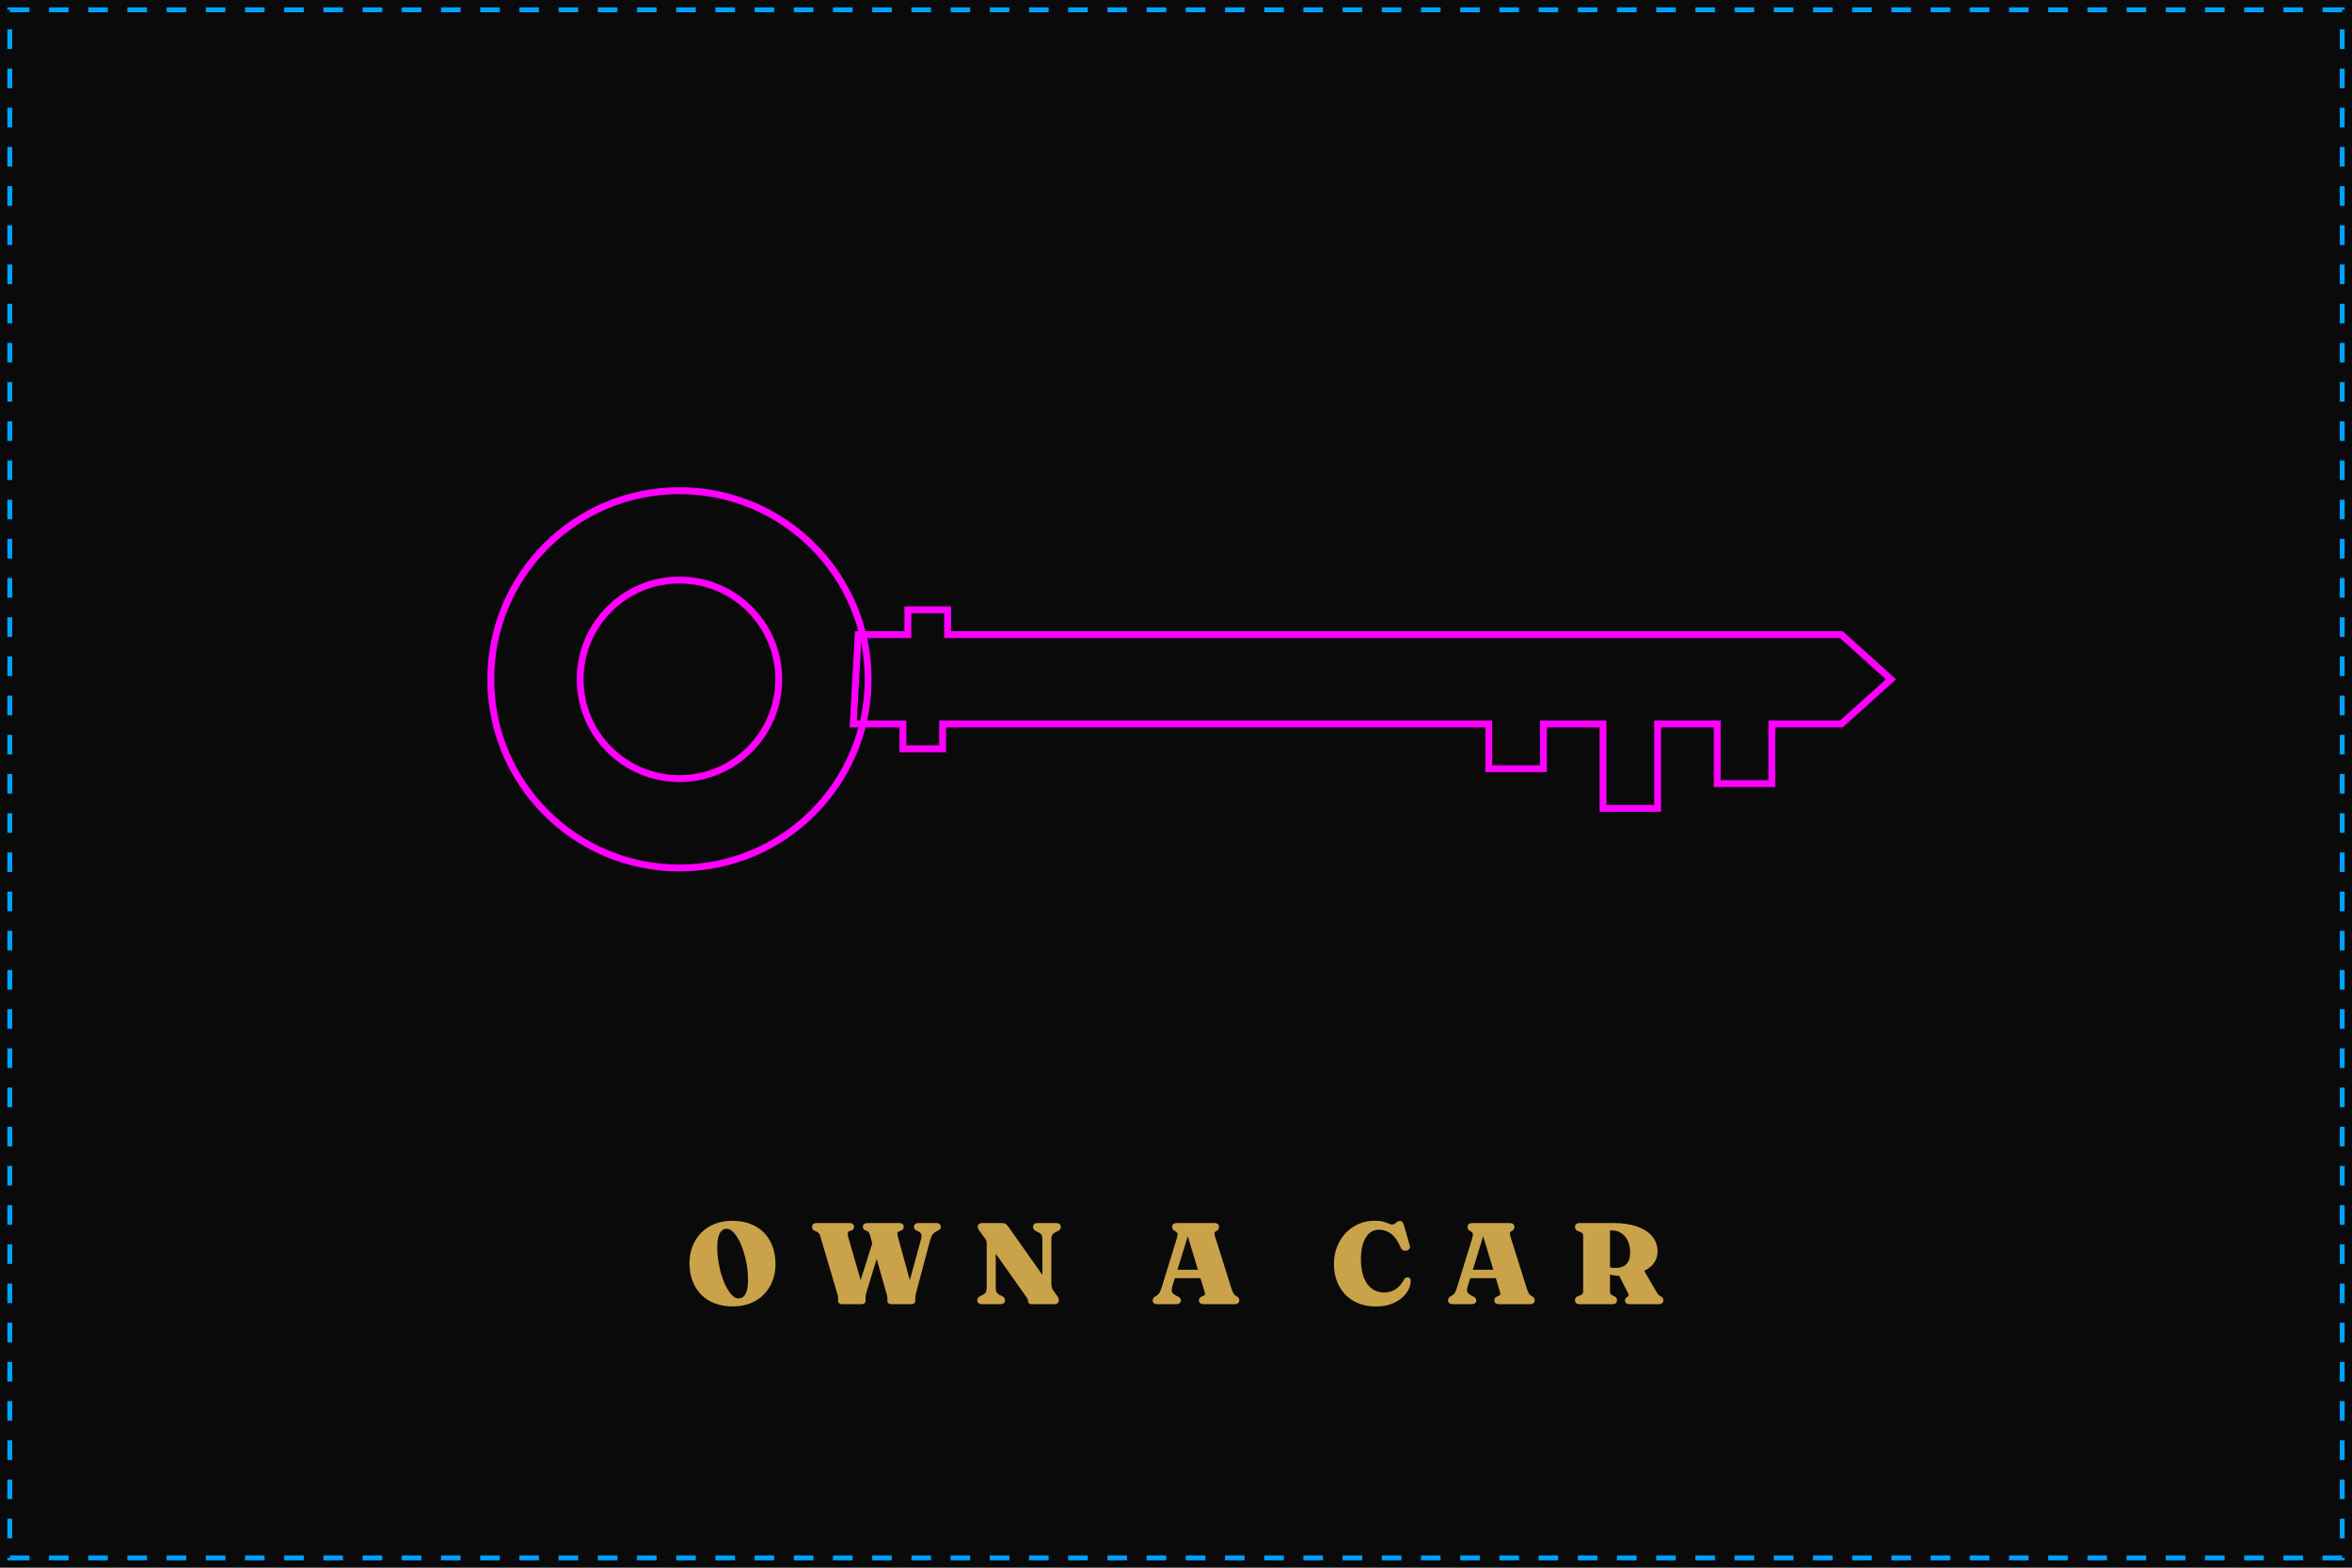
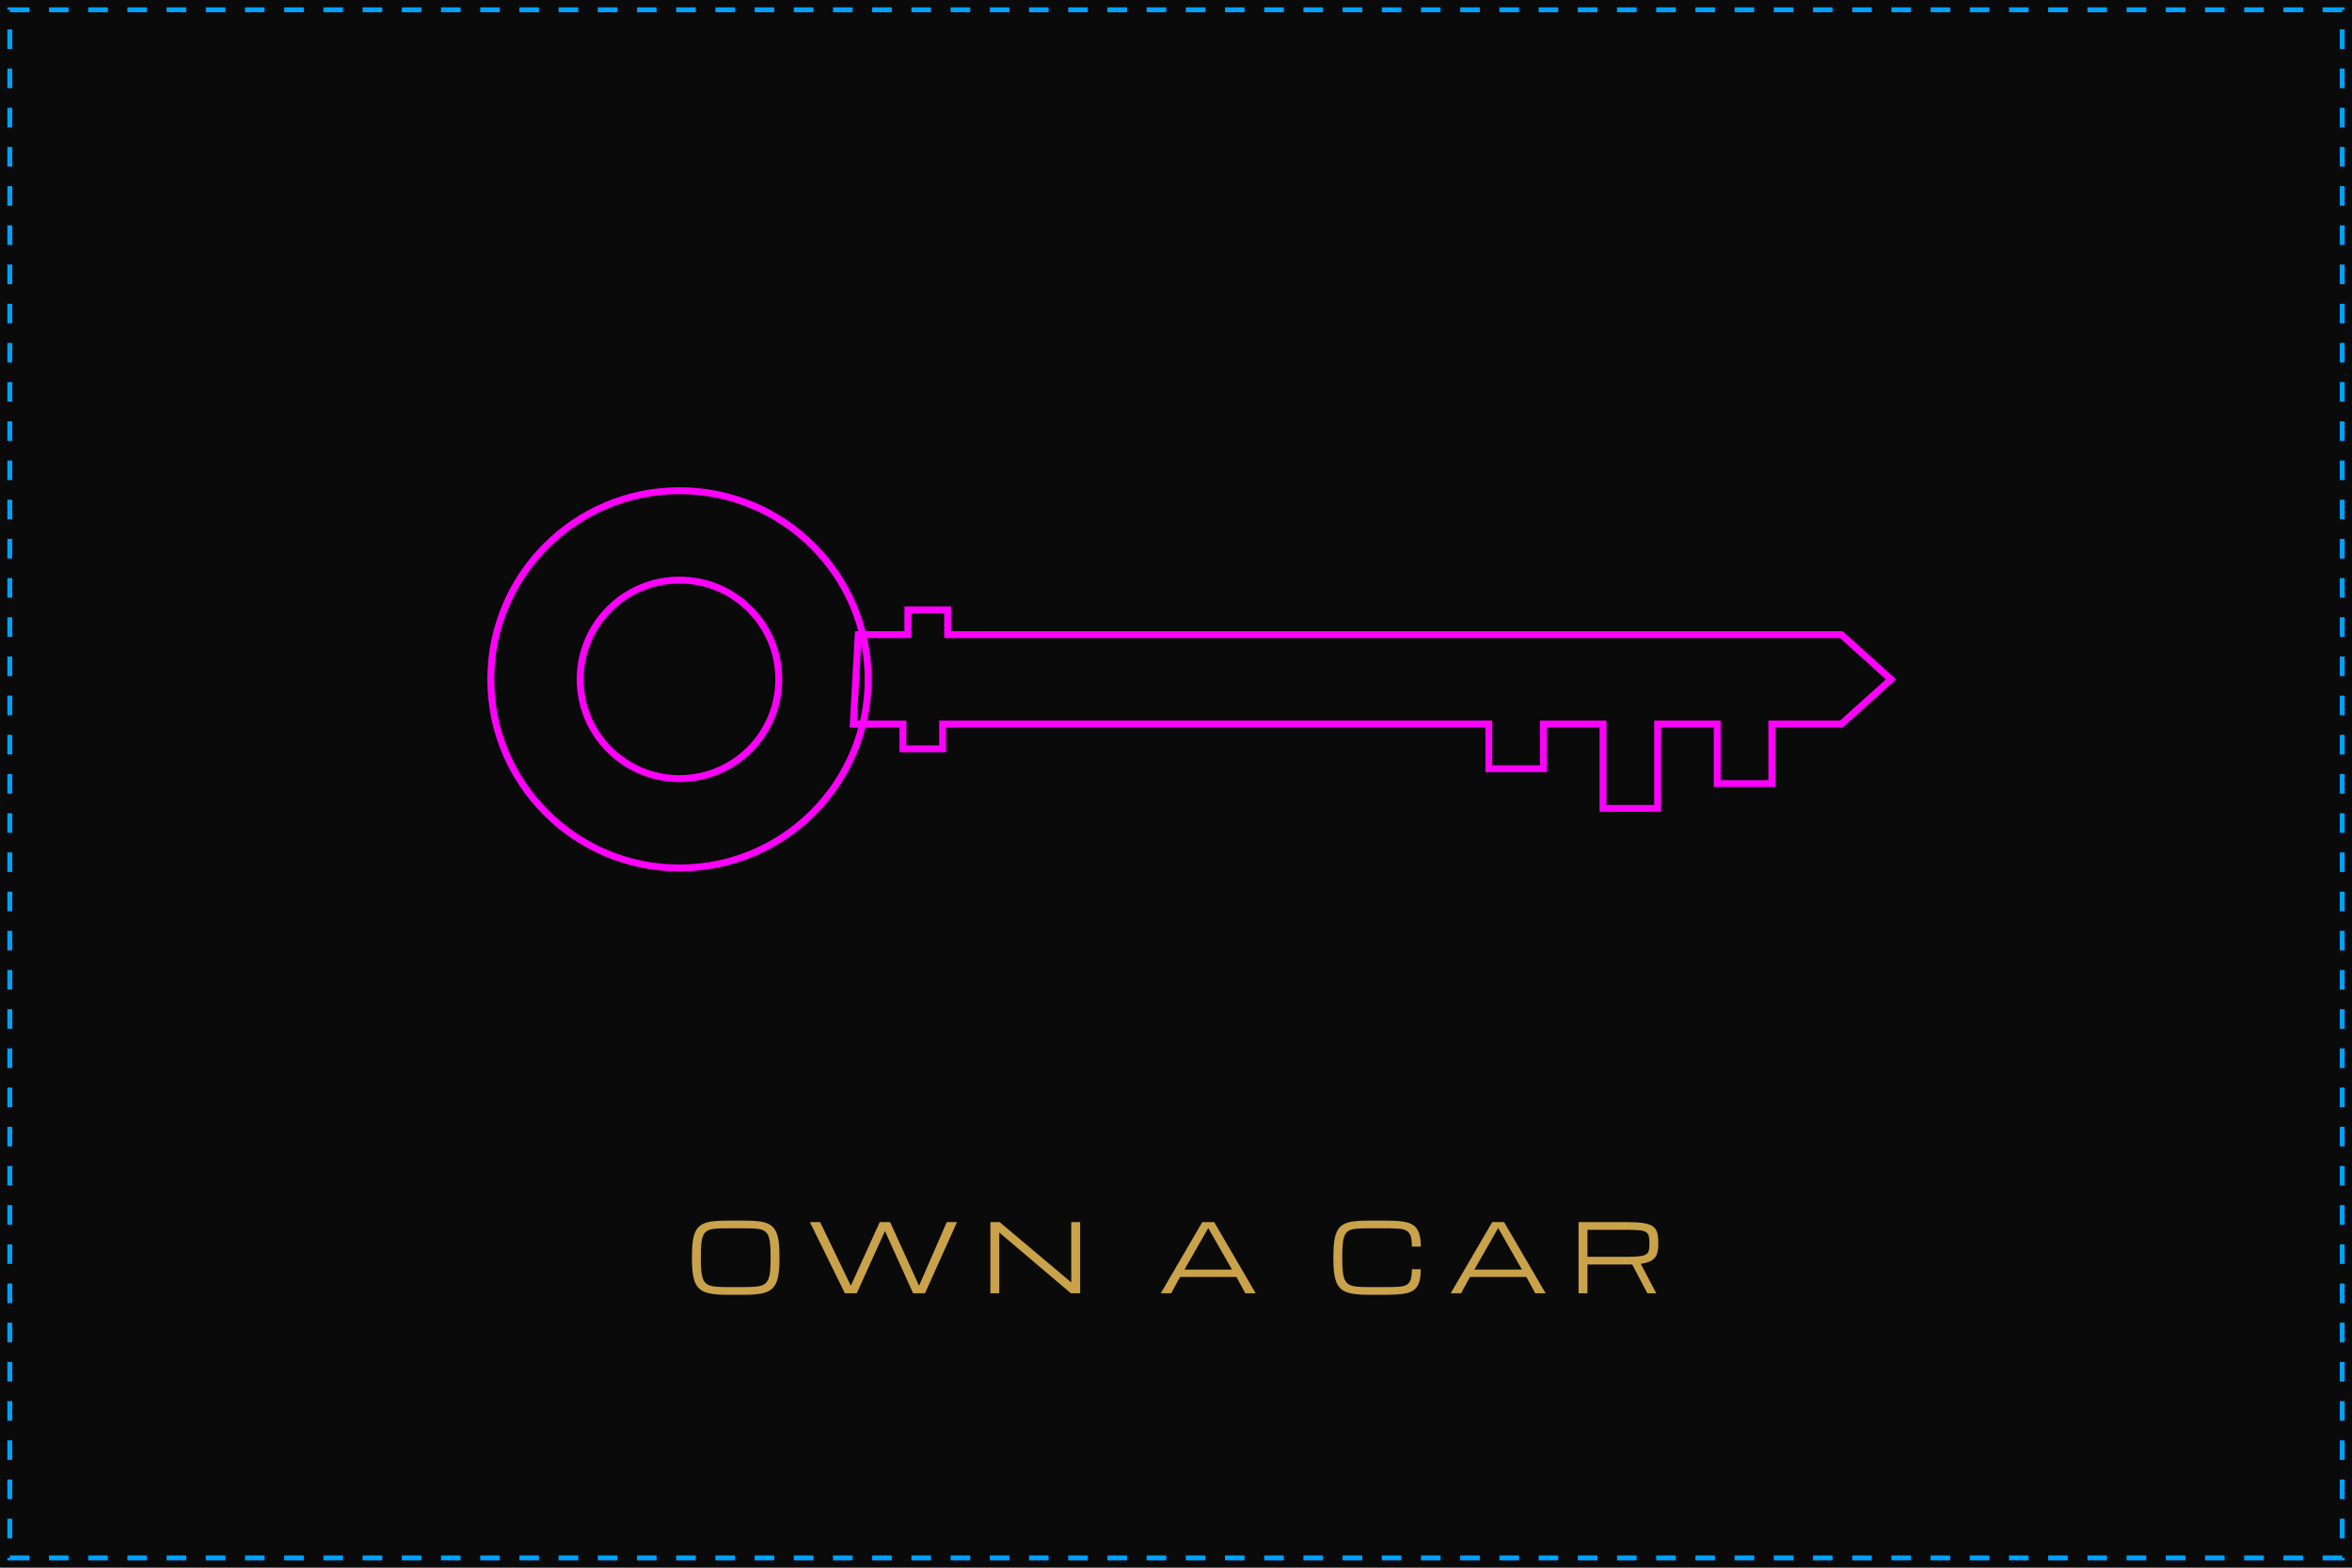
<svg xmlns="http://www.w3.org/2000/svg" width="120mm" height="80mm" viewBox="0 0 120 80">
  <rect width="120" height="80" fill="#0a0a0a" />
  <g transform="translate(22.00 22.00) rotate(0) scale(0.25333)" fill="none" stroke="#ff00ff" stroke-width="1.38">
    <path fill-rule="evenodd" d="M50 12a38 38 0 1 1 0 76a38 38 0 1 1 0-76zm0 18a20 20 0 1 0 0 40a20 20 0 1 0 0-40z" />
    <path d="M86 41h10v-5h8v5h180l10 9l-10 9h-14v12h-11v-12h-12v17h-11v-17h-12v9h-11v-9h-110v5h-8v-5h-10z" />
  </g>
-   <g transform="translate(35.00 62.00) scale(0.002956)" fill="#c9a24a">
-     <path transform="translate(0 140)" d="M797 -39Q972 -39 1110.5 14.0Q1249 67 1346.0 166.0Q1443 265 1494.0 402.5Q1545 540 1545 709Q1545 862 1494.5 995.0Q1444 1128 1348.0 1228.0Q1252 1328 1115.5 1383.5Q979 1439 809 1439Q635 1439 496.5 1386.0Q358 1333 260.5 1234.0Q163 1135 111.5 997.5Q60 860 60 691Q60 538 111.0 405.0Q162 272 258.0 172.0Q354 72 490.5 16.5Q627 -39 797 -39ZM1070 984Q1070 850 1048.5 721.0Q1027 592 990.0 479.5Q953 367 906.0 281.5Q859 196 807.0 147.5Q755 99 704 99Q650 99 613.5 135.0Q577 171 558.5 241.0Q540 311 540 415Q540 550 561.5 679.0Q583 808 620.0 920.5Q657 1033 704.0 1118.5Q751 1204 802.5 1252.5Q854 1301 906 1301Q961 1301 997.0 1265.0Q1033 1229 1051.5 1159.0Q1070 1089 1070 984ZM3227.0 311 3380.0 333 3119.0 1179Q3109.0 1207 3104.5 1233.0Q3100.0 1259 3100.0 1295V1336Q3100.0 1368 3081.5 1384.0Q3063.0 1400 3037.0 1400H2688.0Q2661.0 1400 2643.0 1384.0Q2625.0 1368 2625.0 1336V1295Q2625.0 1275 2622.0 1260.0Q2619.0 1245 2609.0 1211L2317.0 225Q2307.0 190 2293.0 174.0Q2279.0 158 2253.0 147L2216.0 132Q2195.0 123 2185.5 105.0Q2176.0 87 2176.0 65Q2176.0 35 2196.0 17.5Q2216.0 0 2258.0 0H2818.0Q2860.0 0 2880.0 17.5Q2900.0 35 2900.0 65Q2900.0 111 2857.0 127L2823.0 138Q2799.0 146 2793.5 172.5Q2788.0 199 2800.0 243L3070.0 1176L2923.0 1278ZM3936.0 66Q3936.0 35 3956.5 17.5Q3977.0 0 4019.0 0H4315.0Q4358.0 0 4378.0 17.5Q4398.0 35 4398.0 66Q4398.0 89 4387.0 103.0Q4376.0 117 4348.0 131L4320.0 145Q4282.0 164 4256.5 197.5Q4231.0 231 4213.0 298L3978.0 1179Q3966.0 1222 3962.0 1244.5Q3958.0 1267 3958.0 1295V1336Q3958.0 1368 3940.0 1384.0Q3922.0 1400 3896.0 1400H3538.0Q3512.0 1400 3494.0 1384.0Q3476.0 1368 3476.0 1336V1295Q3476.0 1278 3473.0 1262.5Q3470.0 1247 3459.0 1211L3180.0 225Q3166.0 177 3156.5 162.5Q3147.0 148 3130.0 141L3095.0 126Q3073.0 116 3063.0 102.0Q3053.0 88 3053.0 66Q3053.0 35 3073.5 17.5Q3094.0 0 3136.0 0H3676.0Q3718.0 0 3738.0 17.5Q3758.0 35 3758.0 66Q3758.0 90 3746.5 105.5Q3735.0 121 3710.0 131L3681.0 141Q3657.0 149 3651.0 170.5Q3645.0 192 3659.0 244L3917.0 1180L3783.0 1278L4057.0 278Q4071.0 228 4059.0 193.5Q4047.0 159 4000.0 138L3976.0 127Q3955.0 117 3945.5 102.5Q3936.0 88 3936.0 66ZM5507.0 1334Q5507.0 1364 5487.0 1381.5Q5467.0 1399 5424.0 1400H5111.0Q5069.0 1399 5048.0 1381.5Q5027.0 1364 5027.0 1334Q5027.0 1283 5084.0 1258L5106.0 1248Q5152.0 1227 5171.0 1199.5Q5190.0 1172 5190.0 1114V363Q5190.0 326 5183.5 305.5Q5177.0 285 5151.0 252L5074.0 147Q5052.0 117 5043.5 99.5Q5035.0 82 5035.0 63Q5035.0 33 5055.5 16.5Q5076.0 0 5109.0 0H5450.0Q5489.0 0 5514.0 13.0Q5539.0 26 5564.0 63L6210.0 978L6151.0 1152V286Q6151.0 230 6134.0 202.0Q6117.0 174 6067.0 152L6046.0 142Q5989.0 114 5989.0 66Q5989.0 35 6009.5 17.5Q6030.0 0 6072.0 0H6385.0Q6428.0 0 6448.5 17.5Q6469.0 35 6469.0 66Q6469.0 116 6412.0 142L6390.0 152Q6345.0 172 6325.5 199.5Q6306.0 227 6306.0 286V1036Q6306.0 1075 6312.5 1105.5Q6319.0 1136 6337.0 1160L6399.0 1247Q6425.0 1280 6430.0 1297.5Q6435.0 1315 6435.0 1334Q6435.0 1364 6414.5 1382.0Q6394.0 1400 6360.0 1400H5968.0Q5904.0 1400 5904.0 1348Q5904.0 1330 5896.5 1313.0Q5889.0 1296 5856.0 1250L5206.0 331L5346.0 244V1115Q5346.0 1169 5363.0 1197.0Q5380.0 1225 5430.0 1248L5451.0 1258Q5507.0 1284 5507.0 1334ZM8383.0 806H8964.0L8965.0 951H8381.0ZM8542.0 1334Q8542.0 1364 8522.0 1382.0Q8502.0 1400 8459.0 1400H8138.0Q8096.0 1400 8075.5 1382.0Q8055.0 1364 8055.0 1334Q8055.0 1312 8065.0 1297.0Q8075.0 1282 8099.0 1267L8120.0 1254Q8153.0 1234 8172.0 1204.0Q8191.0 1174 8213.0 1101L8470.0 270Q8488.0 211 8483.0 184.0Q8478.0 157 8442.0 140Q8414.0 126 8402.5 108.5Q8391.0 91 8391.0 66Q8391.0 35 8412.0 17.5Q8433.0 0 8476.0 0H9116.0Q9159.0 0 9179.5 17.5Q9200.0 35 9200.0 66Q9200.0 93 9187.5 110.0Q9175.0 127 9152.0 138Q9127.0 150 9122.5 170.0Q9118.0 190 9132.0 234L9410.0 1115Q9431.0 1181 9448.0 1212.0Q9465.0 1243 9492.0 1256Q9527.0 1274 9538.5 1290.5Q9550.0 1307 9550.0 1334Q9550.0 1364 9529.5 1382.0Q9509.0 1400 9466.0 1400H8937.0Q8893.0 1400 8873.0 1382.0Q8853.0 1364 8853.0 1334Q8853.0 1309 8865.5 1294.0Q8878.0 1279 8904.0 1267L8936.0 1252Q8962.0 1240 8958.5 1220.0Q8955.0 1200 8941.0 1154L8645.0 175L8687.0 144L8399.0 1076Q8383.0 1127 8383.0 1158.5Q8383.0 1190 8402.5 1211.5Q8422.0 1233 8465.0 1255L8492.0 1269Q8515.0 1281 8528.5 1295.0Q8542.0 1309 8542.0 1334ZM12508.0 997Q12508.0 1077 12466.5 1155.5Q12425.0 1234 12347.0 1298.5Q12269.0 1363 12159.0 1401.5Q12049.0 1440 11912.0 1440Q11688.0 1440 11525.0 1346.5Q11362.0 1253 11273.0 1087.5Q11184.0 922 11184.0 707Q11184.0 546 11237.0 410.0Q11290.0 274 11385.5 173.0Q11481.0 72 11608.5 16.0Q11736.0 -40 11884.0 -40Q11977.0 -40 12035.0 -24.0Q12093.0 -8 12128.0 9.0Q12163.0 26 12187.0 26Q12216.0 26 12235.0 10.0Q12254.0 -6 12273.5 -21.0Q12293.0 -36 12323.0 -36Q12347.0 -36 12363.0 -20.0Q12379.0 -4 12390.0 33L12493.0 389Q12502.0 420 12485.5 444.0Q12469.0 468 12439.0 476Q12406.0 483 12378.5 471.0Q12351.0 459 12336.0 424Q12285.0 303 12223.5 236.0Q12162.0 169 12095.5 142.0Q12029.0 115 11960.0 115Q11887.0 115 11829.5 150.0Q11772.0 185 11732.0 251.5Q11692.0 318 11670.5 411.5Q11649.0 505 11649.0 623Q11649.0 815 11700.0 943.0Q11751.0 1071 11842.0 1135.0Q11933.0 1199 12052.0 1199Q12156.0 1199 12243.5 1144.5Q12331.0 1090 12387.0 985Q12404.0 953 12423.5 943.5Q12443.0 934 12466.0 938Q12489.0 942 12498.5 957.5Q12508.0 973 12508.0 997ZM13481.0 806H14062.0L14063.0 951H13479.0ZM13640.0 1334Q13640.0 1364 13620.0 1382.0Q13600.0 1400 13557.0 1400H13236.0Q13194.0 1400 13173.5 1382.0Q13153.0 1364 13153.0 1334Q13153.0 1312 13163.0 1297.0Q13173.0 1282 13197.0 1267L13218.0 1254Q13251.0 1234 13270.0 1204.0Q13289.0 1174 13311.0 1101L13568.0 270Q13586.0 211 13581.0 184.0Q13576.0 157 13540.0 140Q13512.0 126 13500.5 108.5Q13489.0 91 13489.0 66Q13489.0 35 13510.0 17.5Q13531.0 0 13574.0 0H14214.0Q14257.0 0 14277.5 17.5Q14298.0 35 14298.0 66Q14298.0 93 14285.5 110.0Q14273.0 127 14250.0 138Q14225.0 150 14220.5 170.0Q14216.0 190 14230.0 234L14508.0 1115Q14529.0 1181 14546.0 1212.0Q14563.0 1243 14590.0 1256Q14625.0 1274 14636.5 1290.5Q14648.0 1307 14648.0 1334Q14648.0 1364 14627.5 1382.0Q14607.0 1400 14564.0 1400H14035.0Q13991.0 1400 13971.0 1382.0Q13951.0 1364 13951.0 1334Q13951.0 1309 13963.5 1294.0Q13976.0 1279 14002.0 1267L14034.0 1252Q14060.0 1240 14056.5 1220.0Q14053.0 1200 14039.0 1154L13743.0 175L13785.0 144L13497.0 1076Q13481.0 1127 13481.0 1158.5Q13481.0 1190 13500.5 1211.5Q13520.0 1233 13563.0 1255L13590.0 1269Q13613.0 1281 13626.5 1295.0Q13640.0 1309 13640.0 1334ZM16769.0 491Q16769.0 583 16726.0 659.5Q16683.0 736 16603.0 788.5Q16523.0 841 16411.0 861Q16358.0 871 16315.0 882.5Q16272.0 894 16228.5 903.0Q16185.0 912 16129.0 912Q16067.0 912 16015.0 903.5Q15963.0 895 15921.5 879.0Q15880.0 863 15845.0 842L15846.0 718Q15873.0 737 15902.0 749.5Q15931.0 762 15966.0 768.5Q16001.0 775 16046.0 775Q16164.0 775 16230.0 709.0Q16296.0 643 16296.0 502Q16296.0 393 16256.0 308.5Q16216.0 224 16146.0 175.5Q16076.0 127 15987.0 127H15948.0V1182Q15948.0 1207 15957.5 1222.0Q15967.0 1237 15989.0 1247L16018.0 1261Q16048.0 1276 16058.5 1292.0Q16069.0 1308 16069.0 1334Q16069.0 1400 15985.0 1400H15428.0Q15385.0 1400 15364.5 1382.0Q15344.0 1364 15344.0 1334Q15344.0 1281 15395.0 1261L15434.0 1247Q15460.0 1237 15472.5 1222.0Q15485.0 1207 15485.0 1182V218Q15485.0 193 15472.5 177.5Q15460.0 162 15434.0 153L15395.0 139Q15344.0 119 15344.0 66Q15344.0 35 15364.5 17.5Q15385.0 0 15428.0 0H16005.0Q16252.0 0 16422.5 62.0Q16593.0 124 16681.0 234.5Q16769.0 345 16769.0 491ZM16081.0 858 16529.0 808 16752.0 1191Q16770.0 1221 16784.5 1236.5Q16799.0 1252 16822.0 1263Q16846.0 1275 16857.5 1291.5Q16869.0 1308 16869.0 1334Q16869.0 1364 16848.5 1382.0Q16828.0 1400 16785.0 1400H16287.0Q16207.0 1400 16207.0 1334Q16207.0 1318 16213.5 1305.5Q16220.0 1293 16235.0 1283L16248.0 1274Q16266.0 1260 16268.5 1247.0Q16271.0 1234 16258.0 1208Z" />
+   <g transform="translate(35.00 62.00) scale(0.002365)" fill="#c9a24a">
+     <path transform="translate(0 154)" d="M871 1568Q646 1568 501.0 1537.5Q356 1507 274.5 1425.0Q193 1343 160.5 1189.0Q128 1035 128 788V748Q128 544 148.0 405.5Q168 267 217.0 180.0Q266 93 350.5 47.0Q435 1 563.0 -15.5Q691 -32 871 -32H1274Q1454 -32 1582.0 -15.5Q1710 1 1794.5 47.0Q1879 93 1928.0 180.0Q1977 267 1997.0 405.5Q2017 544 2017 748V788Q2017 1035 1984.5 1189.0Q1952 1343 1870.5 1425.0Q1789 1507 1644.0 1537.5Q1499 1568 1274 1568ZM871 1402H1274Q1417 1402 1515.0 1392.0Q1613 1382 1674.5 1349.0Q1736 1316 1768.5 1249.0Q1801 1182 1813.0 1070.0Q1825 958 1825 788V748Q1825 572 1813.0 458.0Q1801 344 1768.5 278.0Q1736 212 1674.5 181.5Q1613 151 1515.0 142.5Q1417 134 1274 134H871Q728 134 630.0 142.5Q532 151 470.5 181.5Q409 212 376.5 278.0Q344 344 332.0 458.0Q320 572 320 748V788Q320 958 332.0 1070.0Q344 1182 376.5 1249.0Q409 1316 470.5 1349.0Q532 1382 630.0 1392.0Q728 1402 871 1402ZM3427.56 1536 2672.56 0H2893.56L3555.56 1373L4179.56 0H4403.56L5027.56 1373L5625.56 0H5846.56L5155.56 1536H4899.56L4291.56 193L3683.56 1536ZM6566.12 1536V0H6766.12L8309.12 1299H8311.12V0H8503.12V1536H8303.12L6760.12 226H6758.12V1536ZM10242.24 1536 11138.24 0H11394.24L12290.24 1536H12066.24L11874.24 1184H10658.24L10466.24 1536ZM10754.24 1024H11778.24L11266.24 128ZM13965.36 788V748Q13965.36 544 13985.36 405.5Q14005.36 267 14054.36 180.0Q14103.36 93 14187.86 47.0Q14272.36 1 14400.36 -15.5Q14528.36 -32 14708.36 -32H15111.36Q15317.36 -32 15458.86 -12.5Q15600.36 7 15686.86 64.5Q15773.36 122 15812.36 233.5Q15851.36 345 15851.36 529H15659.36Q15659.36 384 15633.36 303.5Q15607.36 223 15545.86 187.0Q15484.36 151 15378.36 142.5Q15272.36 134 15111.36 134H14708.36Q14565.36 134 14467.36 142.5Q14369.36 151 14307.86 181.5Q14246.36 212 14213.86 278.0Q14181.36 344 14169.36 458.0Q14157.36 572 14157.36 748V788Q14157.36 958 14169.36 1070.0Q14181.36 1182 14213.86 1249.0Q14246.36 1316 14307.86 1349.0Q14369.36 1382 14467.36 1392.0Q14565.36 1402 14708.36 1402H15111.36Q15272.36 1402 15378.36 1395.0Q15484.36 1388 15545.86 1354.0Q15607.36 1320 15633.36 1240.5Q15659.36 1161 15659.36 1017H15851.36Q15851.36 1201 15812.36 1311.0Q15773.36 1421 15686.86 1476.5Q15600.36 1532 15458.86 1550.0Q15317.36 1568 15111.36 1568H14708.36Q14483.36 1568 14338.36 1537.5Q14193.36 1507 14111.86 1425.0Q14030.36 1343 13997.86 1189.0Q13965.36 1035 13965.36 788ZM16496.92 1536 17392.92 0H17648.92L18544.92 1536H18320.92L18128.92 1184H16912.92L16720.92 1536ZM17008.92 1024H18032.92L17520.92 128ZM19255.48 0H20283.48Q20508.48 0 20645.98 20.0Q20783.48 40 20854.48 89.0Q20925.48 138 20950.48 223.0Q20975.48 308 20975.48 438V478Q20975.48 598 20946.98 684.5Q20918.48 771 20837.48 824.5Q20756.48 878 20597.48 900L20931.48 1536H20739.48L20412.48 914Q20392.48 915 20370.98 915.0Q20349.48 915 20326.48 915H19447.48V1536H19255.48ZM19447.48 749H20296.48Q20467.48 749 20565.98 737.5Q20664.48 726 20710.98 697.0Q20757.48 668 20770.48 615.0Q20783.48 562 20783.48 478V438Q20783.48 343 20765.48 288.0Q20747.48 233 20693.48 207.0Q20639.48 181 20532.48 173.5Q20425.48 166 20246.48 166H19447.48Z" />
  </g>
  <rect x=".5" y=".5" width="119" height="79" fill="none" stroke="#00a0ff" stroke-width=".25" stroke-dasharray="1 1" />
</svg>
